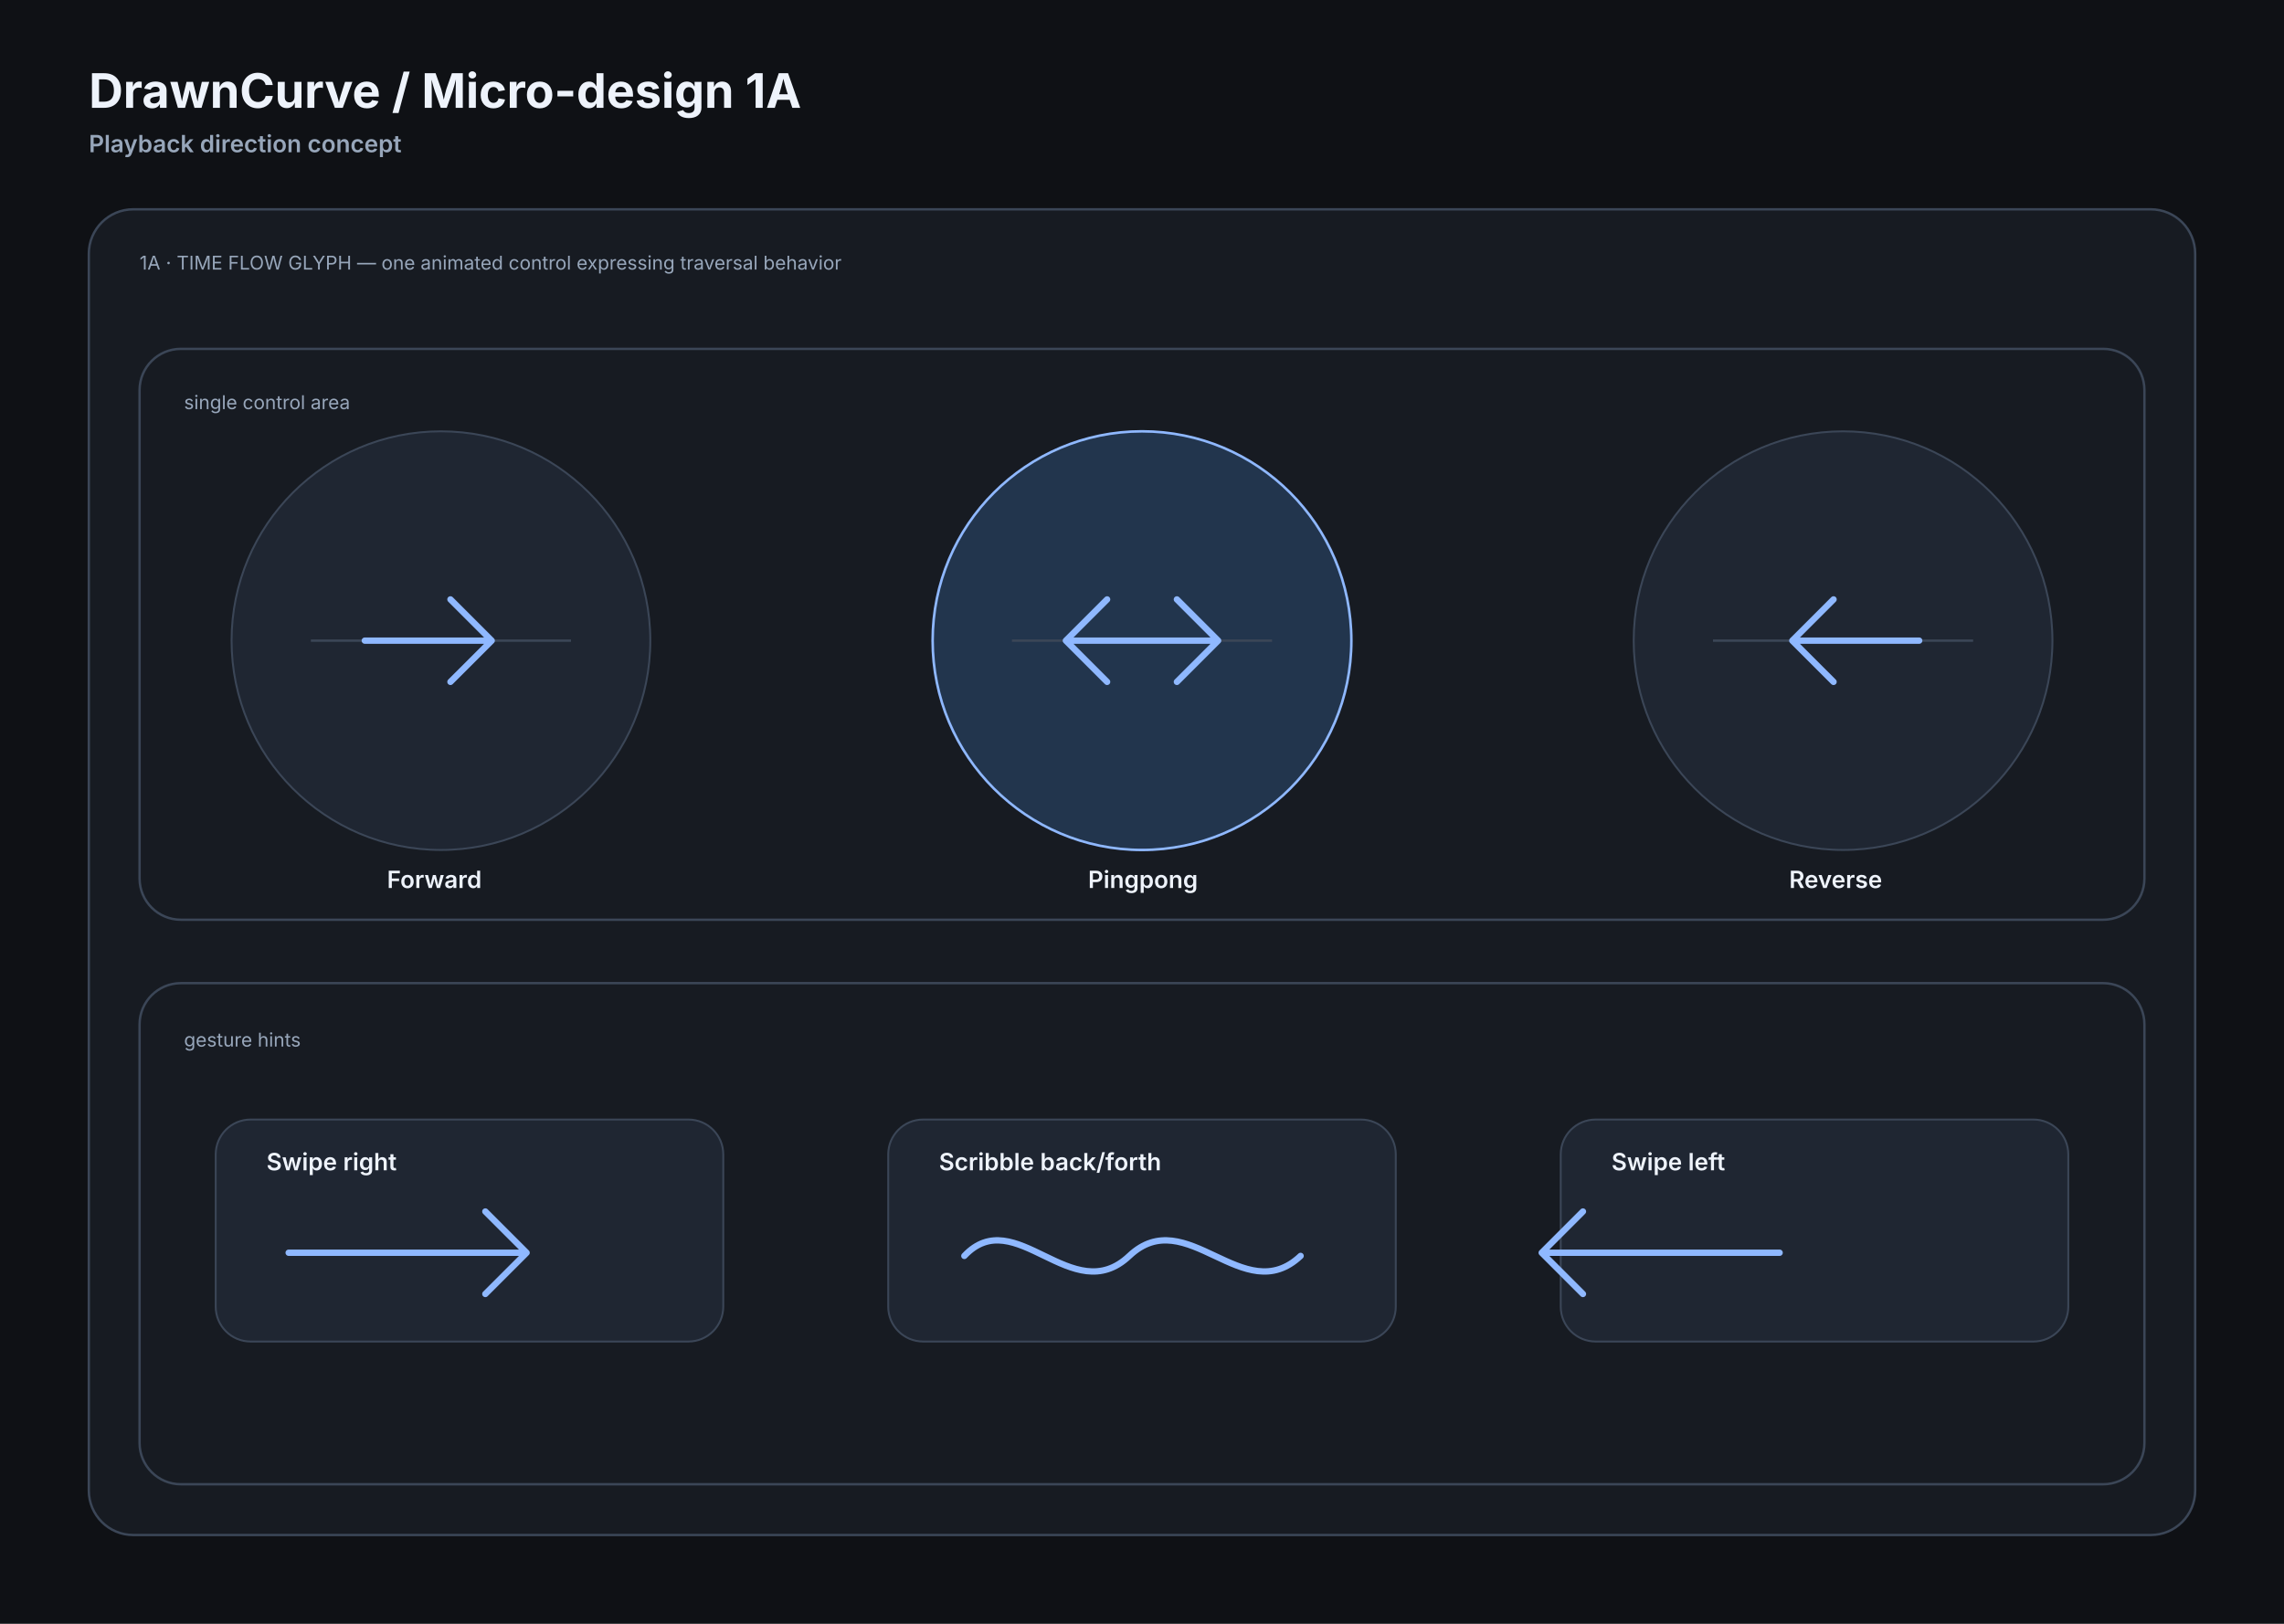
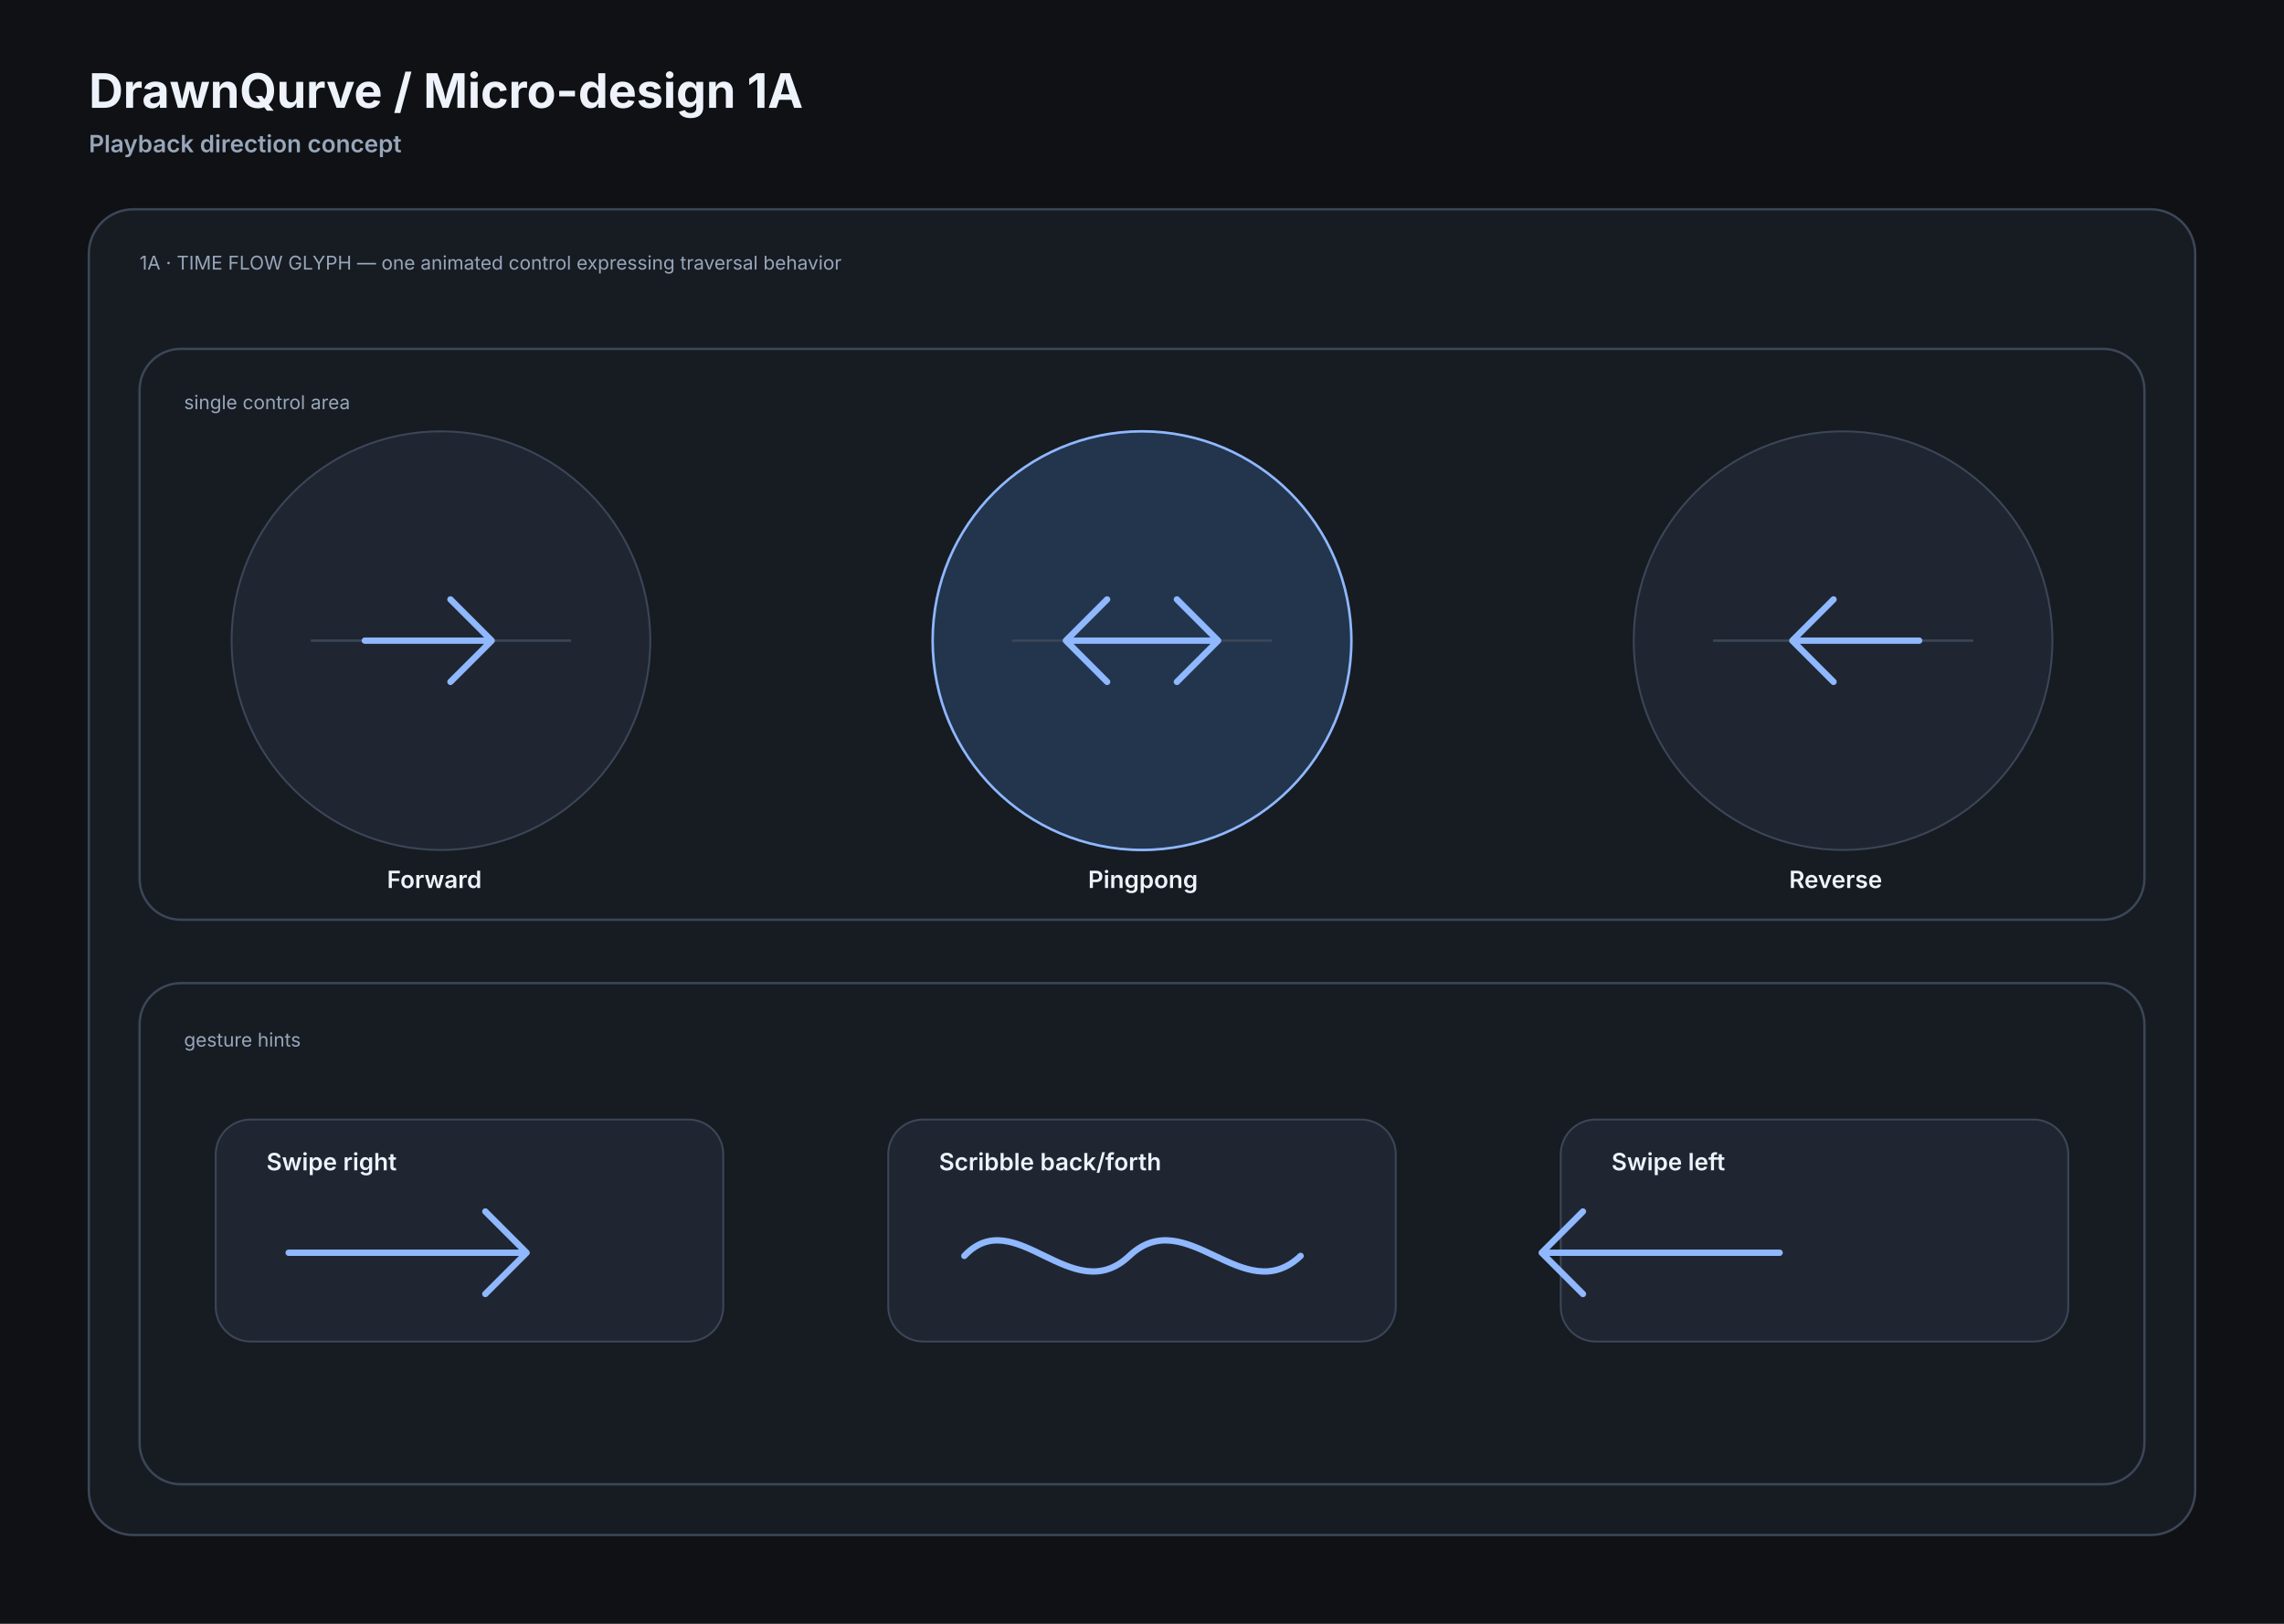
<svg xmlns="http://www.w3.org/2000/svg" width="1440" height="1024" viewBox="0 0 1440 1024">
  <style>
.bg { fill: #0f1115; }
.panel { fill: #171b22; stroke: #3b4657; stroke-width: 1.5; }
.text { fill: #eef3fb; font-family: Inter, Arial, sans-serif; }
.muted { fill: #97a6ba; font-family: Inter, Arial, sans-serif; }
.title { font-size: 30px; font-weight: 700; }
.label { font-size: 15px; font-weight: 600; }
.small { font-size: 12px; }
.stroke { stroke: #3b4657; stroke-width: 1.5; fill: none; }
.line { stroke: #8fb8ff; stroke-width: 4; fill: none; stroke-linecap: round; stroke-linejoin: round; }
.line2 { stroke: #b7ffd4; stroke-width: 4; fill: none; stroke-linecap: round; stroke-linejoin: round; }
.button { fill: #1f2632; stroke: #3b4657; stroke-width: 1.2; }
.buttonActive { fill: #22354d; stroke: #8fb8ff; stroke-width: 1.6; }
.node { fill: #2a313d; stroke: #3b4657; stroke-width: 1.3; }
.nodeActive { fill: #22354d; stroke: #8fb8ff; stroke-width: 2; }
.ring { fill: none; stroke: #3b4657; stroke-width: 1.4; }
</style>
  <rect class="bg" x="0" y="0" width="1440" height="1024" />
-   <text class="text title" x="56" y="68">DrawnCurve / Micro-design 1A</text>
+   <text class="text title" x="56" y="68">DrawnQurve / Micro-design 1A</text>
  <text class="muted label" x="56" y="96">Playback direction concept</text>
  <rect class="panel" x="56" y="132" width="1328" height="836" rx="28" />
  <text class="muted small" x="88" y="170">1A · TIME FLOW GLYPH — one animated control expressing traversal behavior</text>
  <rect class="panel" x="88" y="220" width="1264" height="360" rx="26" />
  <text class="muted small" x="116" y="258">single control area</text>
  <circle cx="278" cy="404" r="132" class="button" />
  <line class="stroke" x1="196" y1="404" x2="360" y2="404" stroke-width="4" />
  <path class="line" d="M230,404 L310,404 M284,378 L310,404 L284,430" />
  <text class="text label" x="244" y="560">Forward</text>
  <circle cx="720" cy="404" r="132" class="buttonActive" />
  <line class="stroke" x1="638" y1="404" x2="802" y2="404" stroke-width="4" />
  <path class="line" d="M672,404 L768,404 M698,378 L672,404 L698,430 M742,378 L768,404 L742,430" />
  <text class="text label" x="686" y="560">Pingpong</text>
  <circle cx="1162" cy="404" r="132" class="button" />
  <line class="stroke" x1="1080" y1="404" x2="1244" y2="404" stroke-width="4" />
  <path class="line" d="M1210,404 L1130,404 M1156,378 L1130,404 L1156,430" />
  <text class="text label" x="1128" y="560">Reverse</text>
  <rect class="panel" x="88" y="620" width="1264" height="316" rx="26" />
  <text class="muted small" x="116" y="660">gesture hints</text>
  <rect class="button" x="136" y="706" width="320" height="140" rx="22" />
  <text class="text label" x="168" y="738">Swipe right</text>
  <path class="line" d="M182,790 C230,790 272,790 332,790 M306,764 L332,790 L306,816" />
  <rect class="button" x="560" y="706" width="320" height="140" rx="22" />
  <text class="text label" x="592" y="738">Scribble back/forth</text>
  <path class="line" d="M608,792 C640,758 676,826 712,792 C748,758 784,826 820,792" />
  <rect class="button" x="984" y="706" width="320" height="140" rx="22" />
  <text class="text label" x="1016" y="738">Swipe left</text>
  <path class="line" d="M1122,790 C1062,790 1020,790 972,790 M998,764 L972,790 L998,816" />
</svg>
